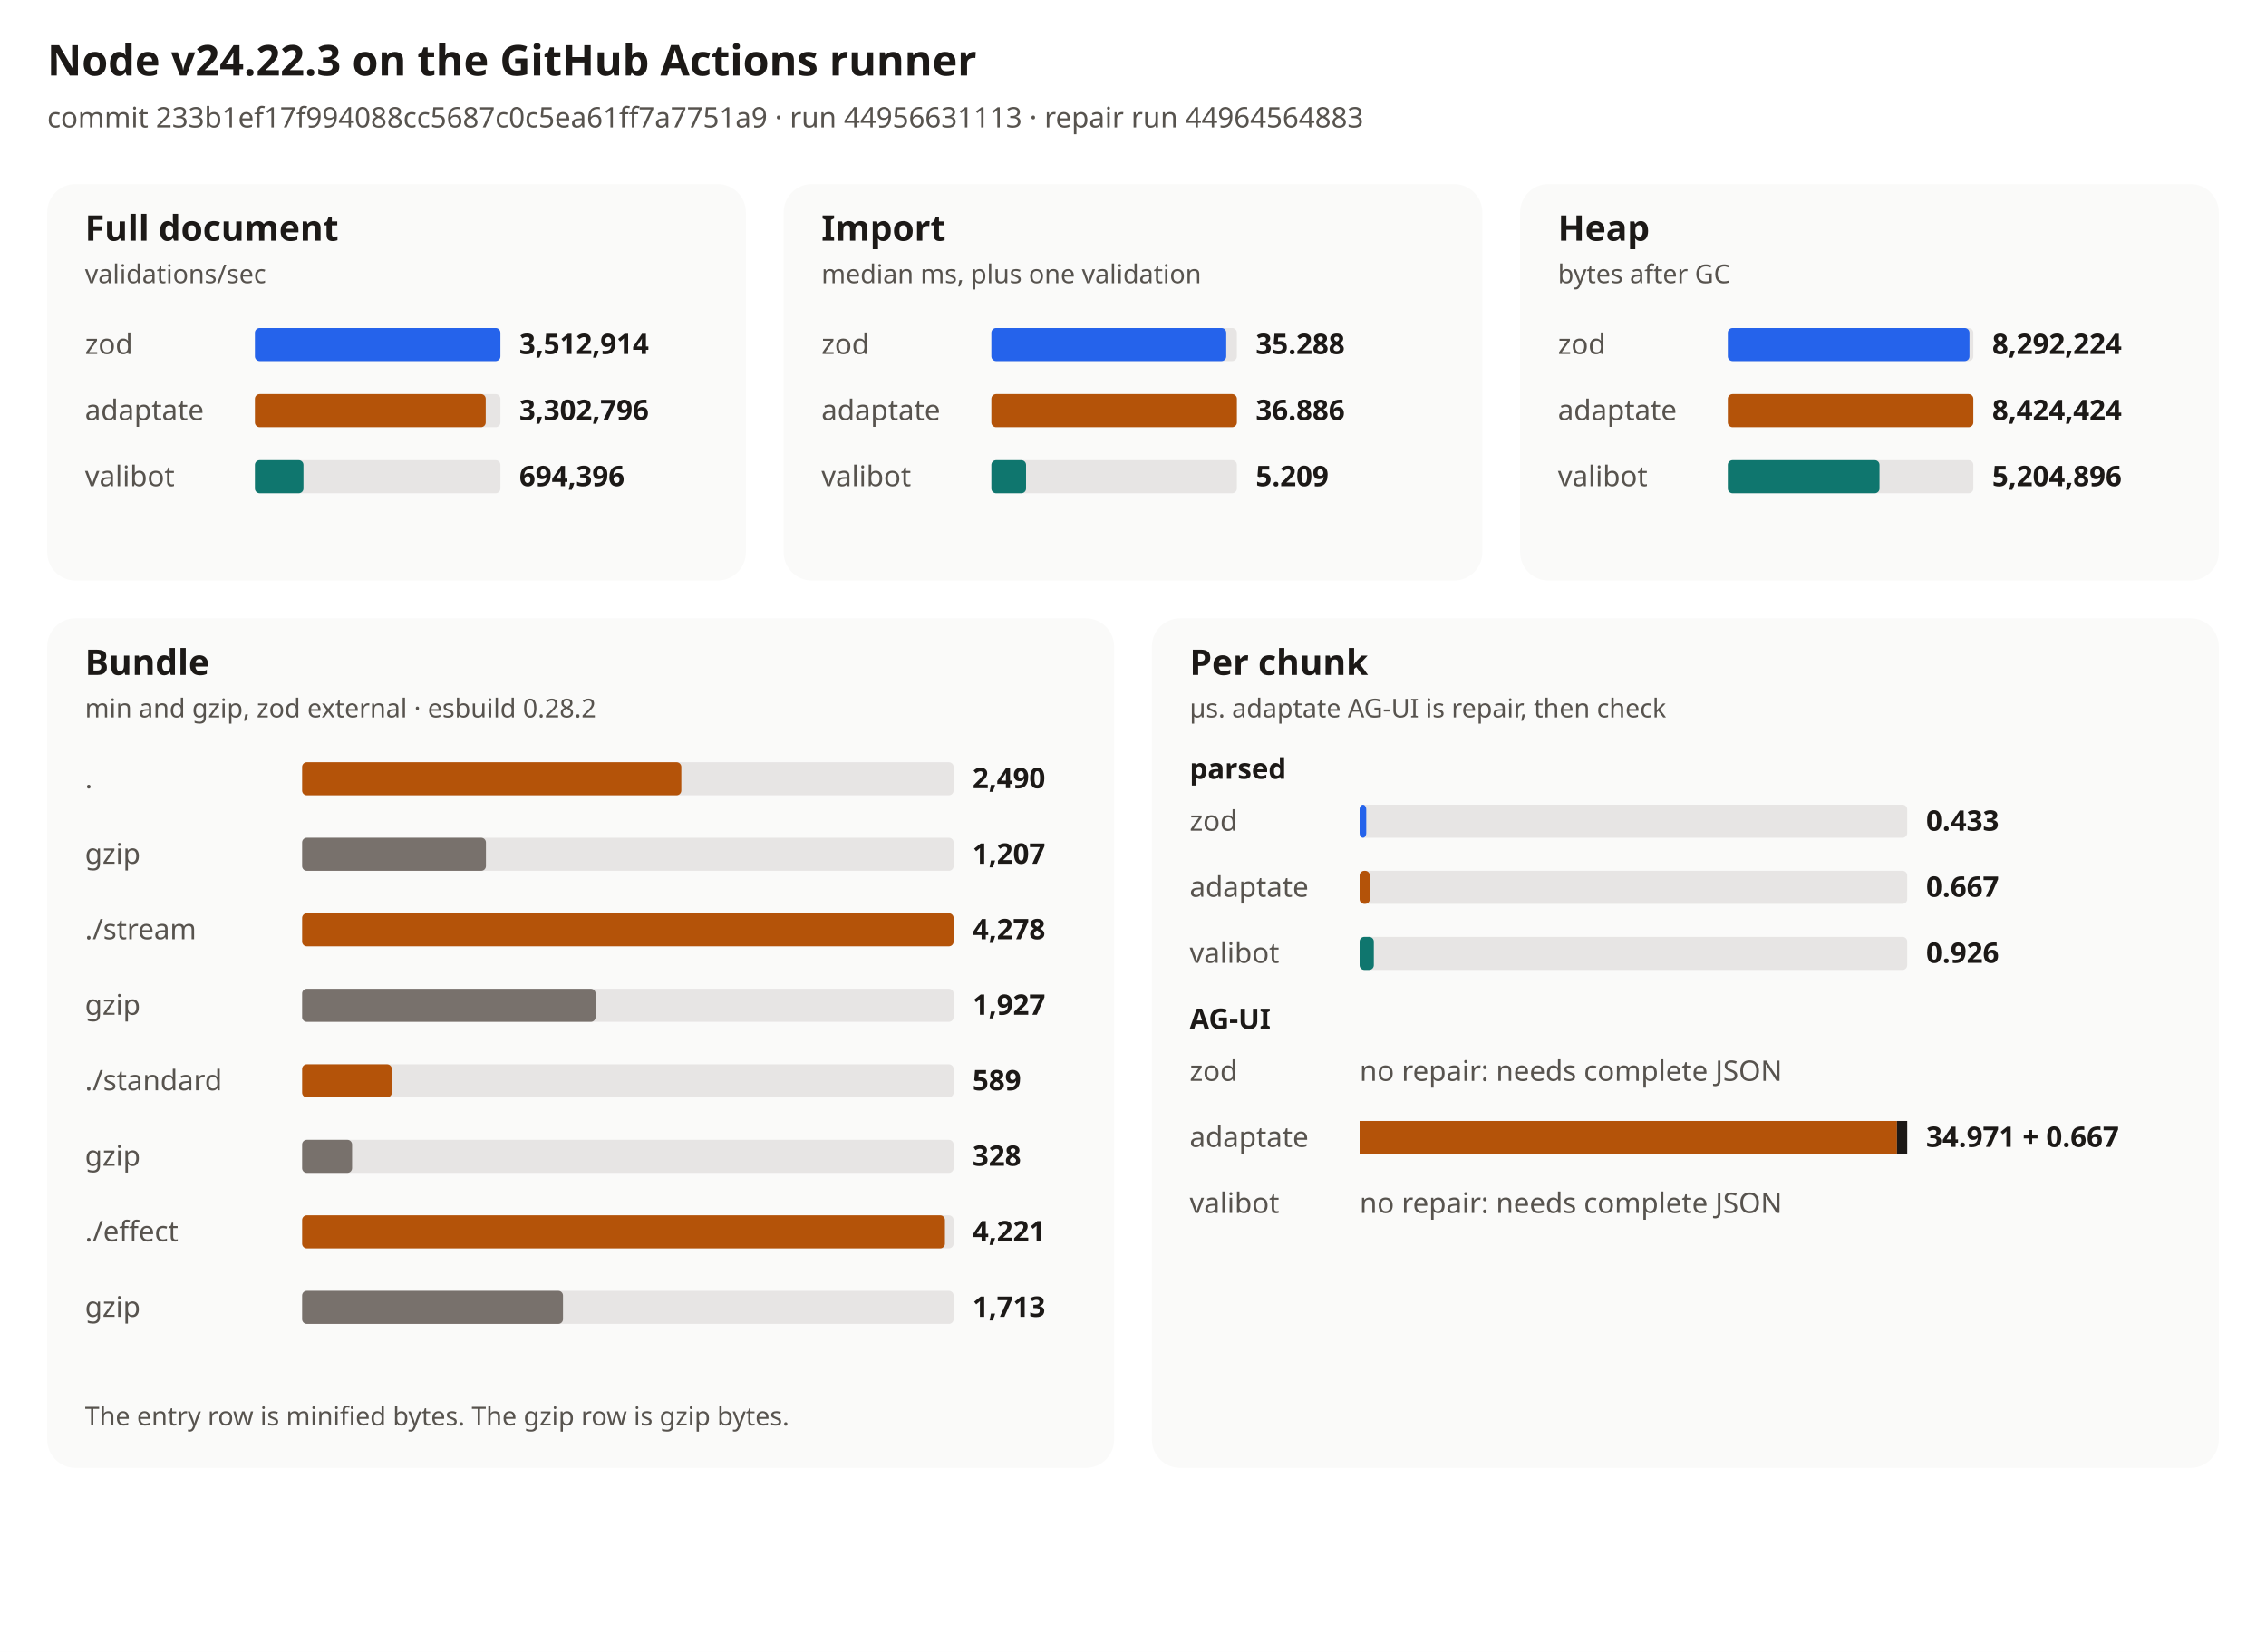
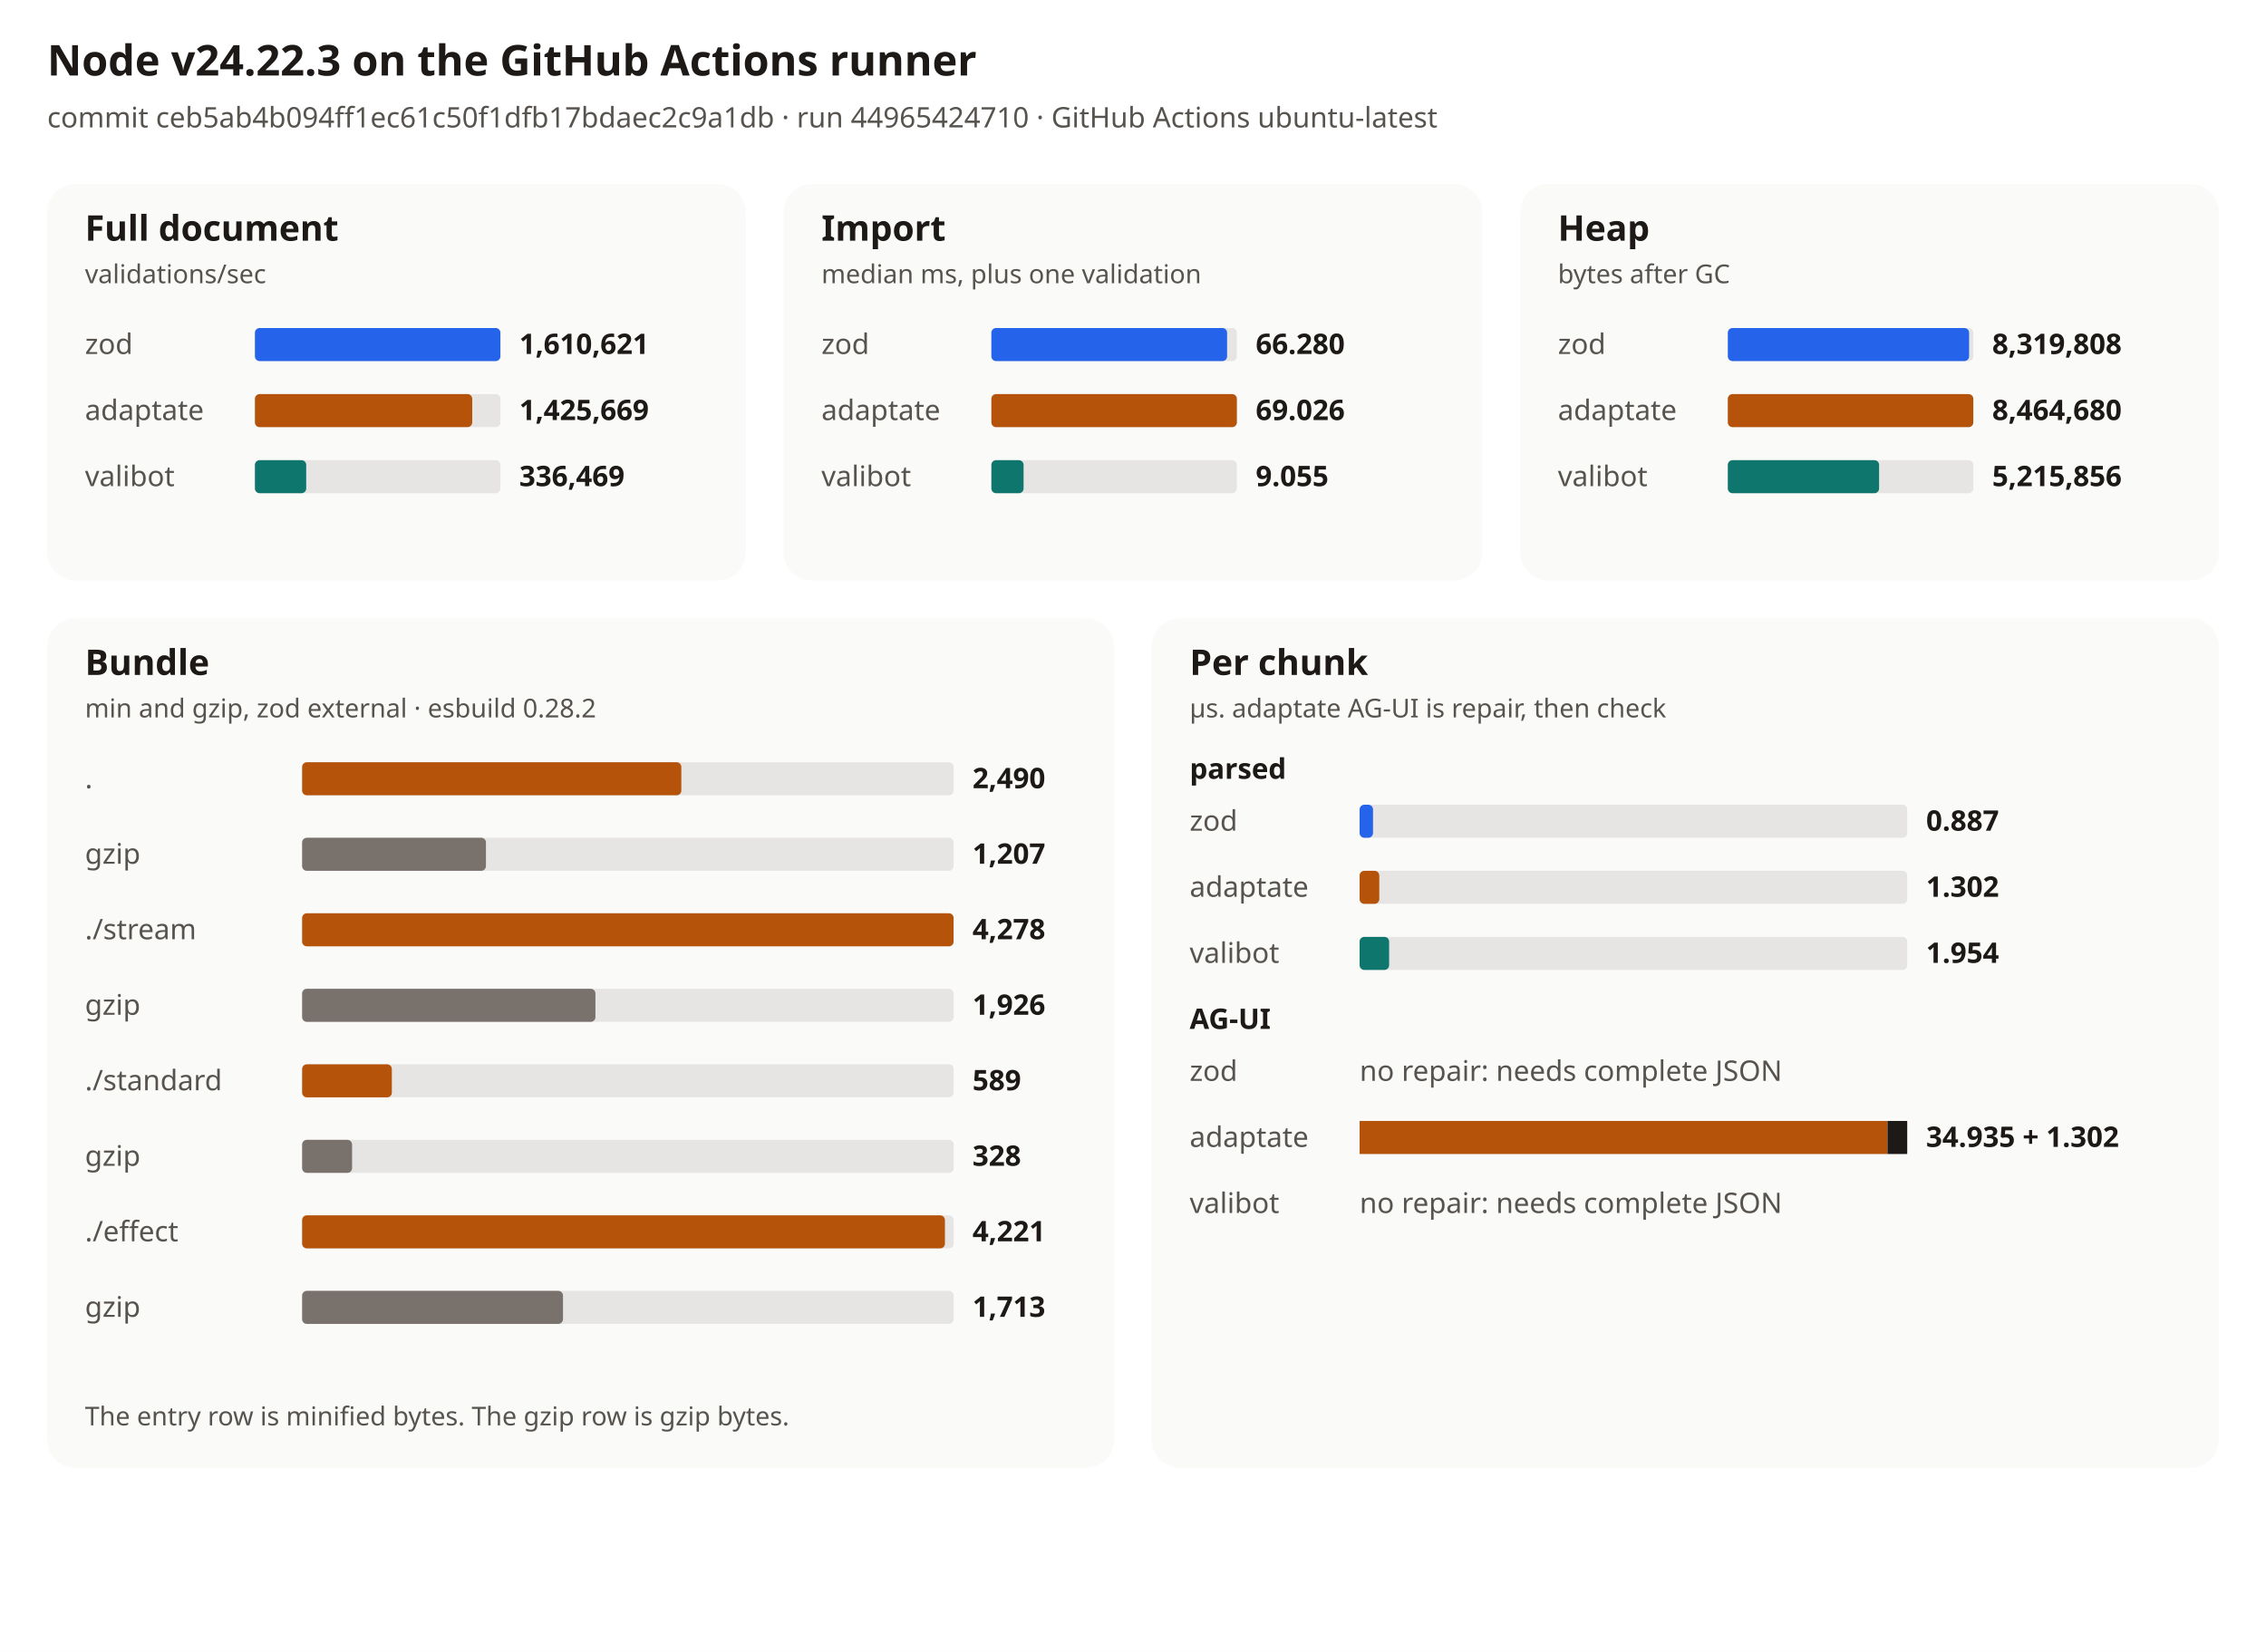
<svg xmlns="http://www.w3.org/2000/svg" width="960" height="700" viewBox="0 0 960 700" role="img">
  <rect width="960" height="700" fill="#ffffff" />
  <text x="20" y="32" fill="#1c1917" font-family="ui-sans-serif, system-ui, sans-serif" font-size="18" font-weight="700">Node v24.22.3 on the GitHub Actions runner</text>
-   <text x="20" y="54" fill="#57534e" font-family="ui-sans-serif, system-ui, sans-serif" font-size="12" font-weight="400">commit 233b1ef17f994088cc5687c0c5ea61ff7a7751a9 · run 44956631113 · repair run 44964564883</text>
+   <text x="20" y="54" fill="#57534e" font-family="ui-sans-serif, system-ui, sans-serif" font-size="12" font-weight="400">commit ceb5ab4b094ff1ec61c50f1dfb17bdaec2c9a1db · run 44965424710 · GitHub Actions ubuntu-latest</text>
  <rect x="20" y="78" width="296" height="168" rx="12" fill="#fafaf9" />
  <text x="36" y="102" fill="#1c1917" font-family="ui-sans-serif, system-ui, sans-serif" font-size="15" font-weight="700">Full document</text>
  <text x="36" y="120" fill="#57534e" font-family="ui-sans-serif, system-ui, sans-serif" font-size="11" font-weight="400">validations/sec</text>
  <text x="36" y="150" fill="#57534e" font-family="ui-sans-serif, system-ui, sans-serif" font-size="12" font-weight="400">zod</text>
  <rect x="108" y="139" width="104" height="14" rx="2" fill="#e7e5e4" />
  <rect x="108" y="139" width="104" height="14" rx="2" fill="#2563eb" />
-   <text x="220" y="150" fill="#1c1917" font-family="ui-sans-serif, system-ui, sans-serif" font-size="12" font-weight="600">3,512,914</text>
+   <text x="220" y="150" fill="#1c1917" font-family="ui-sans-serif, system-ui, sans-serif" font-size="12" font-weight="600">1,610,621</text>
  <text x="36" y="178" fill="#57534e" font-family="ui-sans-serif, system-ui, sans-serif" font-size="12" font-weight="400">adaptate</text>
  <rect x="108" y="167" width="104" height="14" rx="2" fill="#e7e5e4" />
-   <rect x="108" y="167" width="97.779" height="14" rx="2" fill="#b45309" />
-   <text x="220" y="178" fill="#1c1917" font-family="ui-sans-serif, system-ui, sans-serif" font-size="12" font-weight="600">3,302,796</text>
+   <rect x="108" y="167" width="92.057" height="14" rx="2" fill="#b45309" />
+   <text x="220" y="178" fill="#1c1917" font-family="ui-sans-serif, system-ui, sans-serif" font-size="12" font-weight="600">1,425,669</text>
  <text x="36" y="206" fill="#57534e" font-family="ui-sans-serif, system-ui, sans-serif" font-size="12" font-weight="400">valibot</text>
  <rect x="108" y="195" width="104" height="14" rx="2" fill="#e7e5e4" />
-   <rect x="108" y="195" width="20.558" height="14" rx="2" fill="#0f766e" />
-   <text x="220" y="206" fill="#1c1917" font-family="ui-sans-serif, system-ui, sans-serif" font-size="12" font-weight="600">694,396</text>
+   <rect x="108" y="195" width="21.726" height="14" rx="2" fill="#0f766e" />
+   <text x="220" y="206" fill="#1c1917" font-family="ui-sans-serif, system-ui, sans-serif" font-size="12" font-weight="600">336,469</text>
  <rect x="332" y="78" width="296" height="168" rx="12" fill="#fafaf9" />
  <text x="348" y="102" fill="#1c1917" font-family="ui-sans-serif, system-ui, sans-serif" font-size="15" font-weight="700">Import</text>
  <text x="348" y="120" fill="#57534e" font-family="ui-sans-serif, system-ui, sans-serif" font-size="11" font-weight="400">median ms, plus one validation</text>
  <text x="348" y="150" fill="#57534e" font-family="ui-sans-serif, system-ui, sans-serif" font-size="12" font-weight="400">zod</text>
  <rect x="420" y="139" width="104" height="14" rx="2" fill="#e7e5e4" />
-   <rect x="420" y="139" width="99.495" height="14" rx="2" fill="#2563eb" />
-   <text x="532" y="150" fill="#1c1917" font-family="ui-sans-serif, system-ui, sans-serif" font-size="12" font-weight="600">35.288</text>
+   <rect x="420" y="139" width="99.864" height="14" rx="2" fill="#2563eb" />
+   <text x="532" y="150" fill="#1c1917" font-family="ui-sans-serif, system-ui, sans-serif" font-size="12" font-weight="600">66.280</text>
  <text x="348" y="178" fill="#57534e" font-family="ui-sans-serif, system-ui, sans-serif" font-size="12" font-weight="400">adaptate</text>
  <rect x="420" y="167" width="104" height="14" rx="2" fill="#e7e5e4" />
  <rect x="420" y="167" width="104" height="14" rx="2" fill="#b45309" />
-   <text x="532" y="178" fill="#1c1917" font-family="ui-sans-serif, system-ui, sans-serif" font-size="12" font-weight="600">36.886</text>
+   <text x="532" y="178" fill="#1c1917" font-family="ui-sans-serif, system-ui, sans-serif" font-size="12" font-weight="600">69.026</text>
  <text x="348" y="206" fill="#57534e" font-family="ui-sans-serif, system-ui, sans-serif" font-size="12" font-weight="400">valibot</text>
  <rect x="420" y="195" width="104" height="14" rx="2" fill="#e7e5e4" />
-   <rect x="420" y="195" width="14.686" height="14" rx="2" fill="#0f766e" />
-   <text x="532" y="206" fill="#1c1917" font-family="ui-sans-serif, system-ui, sans-serif" font-size="12" font-weight="600">5.209</text>
+   <rect x="420" y="195" width="13.643" height="14" rx="2" fill="#0f766e" />
+   <text x="532" y="206" fill="#1c1917" font-family="ui-sans-serif, system-ui, sans-serif" font-size="12" font-weight="600">9.055</text>
  <rect x="644" y="78" width="296" height="168" rx="12" fill="#fafaf9" />
  <text x="660" y="102" fill="#1c1917" font-family="ui-sans-serif, system-ui, sans-serif" font-size="15" font-weight="700">Heap</text>
  <text x="660" y="120" fill="#57534e" font-family="ui-sans-serif, system-ui, sans-serif" font-size="11" font-weight="400">bytes after GC</text>
  <text x="660" y="150" fill="#57534e" font-family="ui-sans-serif, system-ui, sans-serif" font-size="12" font-weight="400">zod</text>
  <rect x="732" y="139" width="104" height="14" rx="2" fill="#e7e5e4" />
-   <rect x="732" y="139" width="102.368" height="14" rx="2" fill="#2563eb" />
-   <text x="844" y="150" fill="#1c1917" font-family="ui-sans-serif, system-ui, sans-serif" font-size="12" font-weight="600">8,292,224</text>
+   <rect x="732" y="139" width="102.22" height="14" rx="2" fill="#2563eb" />
+   <text x="844" y="150" fill="#1c1917" font-family="ui-sans-serif, system-ui, sans-serif" font-size="12" font-weight="600">8,319,808</text>
  <text x="660" y="178" fill="#57534e" font-family="ui-sans-serif, system-ui, sans-serif" font-size="12" font-weight="400">adaptate</text>
  <rect x="732" y="167" width="104" height="14" rx="2" fill="#e7e5e4" />
  <rect x="732" y="167" width="104" height="14" rx="2" fill="#b45309" />
-   <text x="844" y="178" fill="#1c1917" font-family="ui-sans-serif, system-ui, sans-serif" font-size="12" font-weight="600">8,424,424</text>
+   <text x="844" y="178" fill="#1c1917" font-family="ui-sans-serif, system-ui, sans-serif" font-size="12" font-weight="600">8,464,680</text>
  <text x="660" y="206" fill="#57534e" font-family="ui-sans-serif, system-ui, sans-serif" font-size="12" font-weight="400">valibot</text>
  <rect x="732" y="195" width="104" height="14" rx="2" fill="#e7e5e4" />
-   <rect x="732" y="195" width="64.255" height="14" rx="2" fill="#0f766e" />
-   <text x="844" y="206" fill="#1c1917" font-family="ui-sans-serif, system-ui, sans-serif" font-size="12" font-weight="600">5,204,896</text>
+   <rect x="732" y="195" width="64.084" height="14" rx="2" fill="#0f766e" />
+   <text x="844" y="206" fill="#1c1917" font-family="ui-sans-serif, system-ui, sans-serif" font-size="12" font-weight="600">5,215,856</text>
  <rect x="20" y="262" width="452" height="360" rx="12" fill="#fafaf9" />
  <text x="36" y="286" fill="#1c1917" font-family="ui-sans-serif, system-ui, sans-serif" font-size="15" font-weight="700">Bundle</text>
  <text x="36" y="304" fill="#57534e" font-family="ui-sans-serif, system-ui, sans-serif" font-size="11" font-weight="400">min and gzip, zod external · esbuild 0.28.2</text>
  <text x="36" y="334" fill="#57534e" font-family="ui-sans-serif, system-ui, sans-serif" font-size="12" font-weight="400">.</text>
  <rect x="128" y="323" width="276" height="14" rx="2" fill="#e7e5e4" />
  <rect x="128" y="323" width="160.645" height="14" rx="2" fill="#b45309" />
  <text x="412" y="334" fill="#1c1917" font-family="ui-sans-serif, system-ui, sans-serif" font-size="12" font-weight="600">2,490</text>
  <text x="36" y="366" fill="#57534e" font-family="ui-sans-serif, system-ui, sans-serif" font-size="12" font-weight="400">gzip</text>
  <rect x="128" y="355" width="276" height="14" rx="2" fill="#e7e5e4" />
  <rect x="128" y="355" width="77.871" height="14" rx="2" fill="#78716c" />
  <text x="412" y="366" fill="#1c1917" font-family="ui-sans-serif, system-ui, sans-serif" font-size="12" font-weight="600">1,207</text>
  <text x="36" y="398" fill="#57534e" font-family="ui-sans-serif, system-ui, sans-serif" font-size="12" font-weight="400">./stream</text>
  <rect x="128" y="387" width="276" height="14" rx="2" fill="#e7e5e4" />
  <rect x="128" y="387" width="276" height="14" rx="2" fill="#b45309" />
  <text x="412" y="398" fill="#1c1917" font-family="ui-sans-serif, system-ui, sans-serif" font-size="12" font-weight="600">4,278</text>
  <text x="36" y="430" fill="#57534e" font-family="ui-sans-serif, system-ui, sans-serif" font-size="12" font-weight="400">gzip</text>
  <rect x="128" y="419" width="276" height="14" rx="2" fill="#e7e5e4" />
-   <rect x="128" y="419" width="124.323" height="14" rx="2" fill="#78716c" />
-   <text x="412" y="430" fill="#1c1917" font-family="ui-sans-serif, system-ui, sans-serif" font-size="12" font-weight="600">1,927</text>
+   <rect x="128" y="419" width="124.258" height="14" rx="2" fill="#78716c" />
+   <text x="412" y="430" fill="#1c1917" font-family="ui-sans-serif, system-ui, sans-serif" font-size="12" font-weight="600">1,926</text>
  <text x="36" y="462" fill="#57534e" font-family="ui-sans-serif, system-ui, sans-serif" font-size="12" font-weight="400">./standard</text>
  <rect x="128" y="451" width="276" height="14" rx="2" fill="#e7e5e4" />
  <rect x="128" y="451" width="38" height="14" rx="2" fill="#b45309" />
  <text x="412" y="462" fill="#1c1917" font-family="ui-sans-serif, system-ui, sans-serif" font-size="12" font-weight="600">589</text>
  <text x="36" y="494" fill="#57534e" font-family="ui-sans-serif, system-ui, sans-serif" font-size="12" font-weight="400">gzip</text>
  <rect x="128" y="483" width="276" height="14" rx="2" fill="#e7e5e4" />
  <rect x="128" y="483" width="21.161" height="14" rx="2" fill="#78716c" />
  <text x="412" y="494" fill="#1c1917" font-family="ui-sans-serif, system-ui, sans-serif" font-size="12" font-weight="600">328</text>
  <text x="36" y="526" fill="#57534e" font-family="ui-sans-serif, system-ui, sans-serif" font-size="12" font-weight="400">./effect</text>
  <rect x="128" y="515" width="276" height="14" rx="2" fill="#e7e5e4" />
  <rect x="128" y="515" width="272.323" height="14" rx="2" fill="#b45309" />
  <text x="412" y="526" fill="#1c1917" font-family="ui-sans-serif, system-ui, sans-serif" font-size="12" font-weight="600">4,221</text>
  <text x="36" y="558" fill="#57534e" font-family="ui-sans-serif, system-ui, sans-serif" font-size="12" font-weight="400">gzip</text>
  <rect x="128" y="547" width="276" height="14" rx="2" fill="#e7e5e4" />
  <rect x="128" y="547" width="110.516" height="14" rx="2" fill="#78716c" />
  <text x="412" y="558" fill="#1c1917" font-family="ui-sans-serif, system-ui, sans-serif" font-size="12" font-weight="600">1,713</text>
  <text x="36" y="604" fill="#57534e" font-family="ui-sans-serif, system-ui, sans-serif" font-size="11" font-weight="400">The entry row is minified bytes. The gzip row is gzip bytes.</text>
  <rect x="488" y="262" width="452" height="360" rx="12" fill="#fafaf9" />
  <text x="504" y="286" fill="#1c1917" font-family="ui-sans-serif, system-ui, sans-serif" font-size="15" font-weight="700">Per chunk</text>
  <text x="504" y="304" fill="#57534e" font-family="ui-sans-serif, system-ui, sans-serif" font-size="11" font-weight="400">µs. adaptate AG-UI is repair, then check</text>
  <text x="504" y="330" fill="#1c1917" font-family="ui-sans-serif, system-ui, sans-serif" font-size="12" font-weight="700">parsed</text>
  <text x="504" y="352" fill="#57534e" font-family="ui-sans-serif, system-ui, sans-serif" font-size="12" font-weight="400">zod</text>
  <rect x="576" y="341" width="232" height="14" rx="2" fill="#e7e5e4" />
-   <rect x="576" y="341" width="2.816" height="14" rx="2" fill="#2563eb" />
-   <text x="816" y="352" fill="#1c1917" font-family="ui-sans-serif, system-ui, sans-serif" font-size="12" font-weight="600">0.433</text>
+   <rect x="576" y="341" width="5.679" height="14" rx="2" fill="#2563eb" />
+   <text x="816" y="352" fill="#1c1917" font-family="ui-sans-serif, system-ui, sans-serif" font-size="12" font-weight="600">0.887</text>
  <text x="504" y="380" fill="#57534e" font-family="ui-sans-serif, system-ui, sans-serif" font-size="12" font-weight="400">adaptate</text>
  <rect x="576" y="369" width="232" height="14" rx="2" fill="#e7e5e4" />
-   <rect x="576" y="369" width="4.34" height="14" rx="2" fill="#b45309" />
-   <text x="816" y="380" fill="#1c1917" font-family="ui-sans-serif, system-ui, sans-serif" font-size="12" font-weight="600">0.667</text>
+   <rect x="576" y="369" width="8.337" height="14" rx="2" fill="#b45309" />
+   <text x="816" y="380" fill="#1c1917" font-family="ui-sans-serif, system-ui, sans-serif" font-size="12" font-weight="600">1.302</text>
  <text x="504" y="408" fill="#57534e" font-family="ui-sans-serif, system-ui, sans-serif" font-size="12" font-weight="400">valibot</text>
  <rect x="576" y="397" width="232" height="14" rx="2" fill="#e7e5e4" />
-   <rect x="576" y="397" width="6.03" height="14" rx="2" fill="#0f766e" />
-   <text x="816" y="408" fill="#1c1917" font-family="ui-sans-serif, system-ui, sans-serif" font-size="12" font-weight="600">0.926</text>
+   <rect x="576" y="397" width="12.513" height="14" rx="2" fill="#0f766e" />
+   <text x="816" y="408" fill="#1c1917" font-family="ui-sans-serif, system-ui, sans-serif" font-size="12" font-weight="600">1.954</text>
  <text x="504" y="436" fill="#1c1917" font-family="ui-sans-serif, system-ui, sans-serif" font-size="12" font-weight="700">AG-UI</text>
  <text x="504" y="458" fill="#57534e" font-family="ui-sans-serif, system-ui, sans-serif" font-size="12" font-weight="400">zod</text>
  <text x="576" y="458" fill="#57534e" font-family="ui-sans-serif, system-ui, sans-serif" font-size="12" font-weight="400">no repair: needs complete JSON</text>
  <text x="504" y="486" fill="#57534e" font-family="ui-sans-serif, system-ui, sans-serif" font-size="12" font-weight="400">adaptate</text>
  <rect x="576" y="475" width="232" height="14" rx="2" fill="#e7e5e4" />
-   <rect x="576.00" y="475" width="227.66" height="14" fill="#b45309" />
-   <rect x="803.66" y="475" width="4.34" height="14" fill="#1c1917" />
-   <text x="816" y="486" fill="#1c1917" font-family="ui-sans-serif, system-ui, sans-serif" font-size="12" font-weight="600">34.971 + 0.667</text>
+   <rect x="576.00" y="475" width="223.66" height="14" fill="#b45309" />
+   <rect x="799.66" y="475" width="8.34" height="14" fill="#1c1917" />
+   <text x="816" y="486" fill="#1c1917" font-family="ui-sans-serif, system-ui, sans-serif" font-size="12" font-weight="600">34.935 + 1.302</text>
  <text x="504" y="514" fill="#57534e" font-family="ui-sans-serif, system-ui, sans-serif" font-size="12" font-weight="400">valibot</text>
  <text x="576" y="514" fill="#57534e" font-family="ui-sans-serif, system-ui, sans-serif" font-size="12" font-weight="400">no repair: needs complete JSON</text>
</svg>
